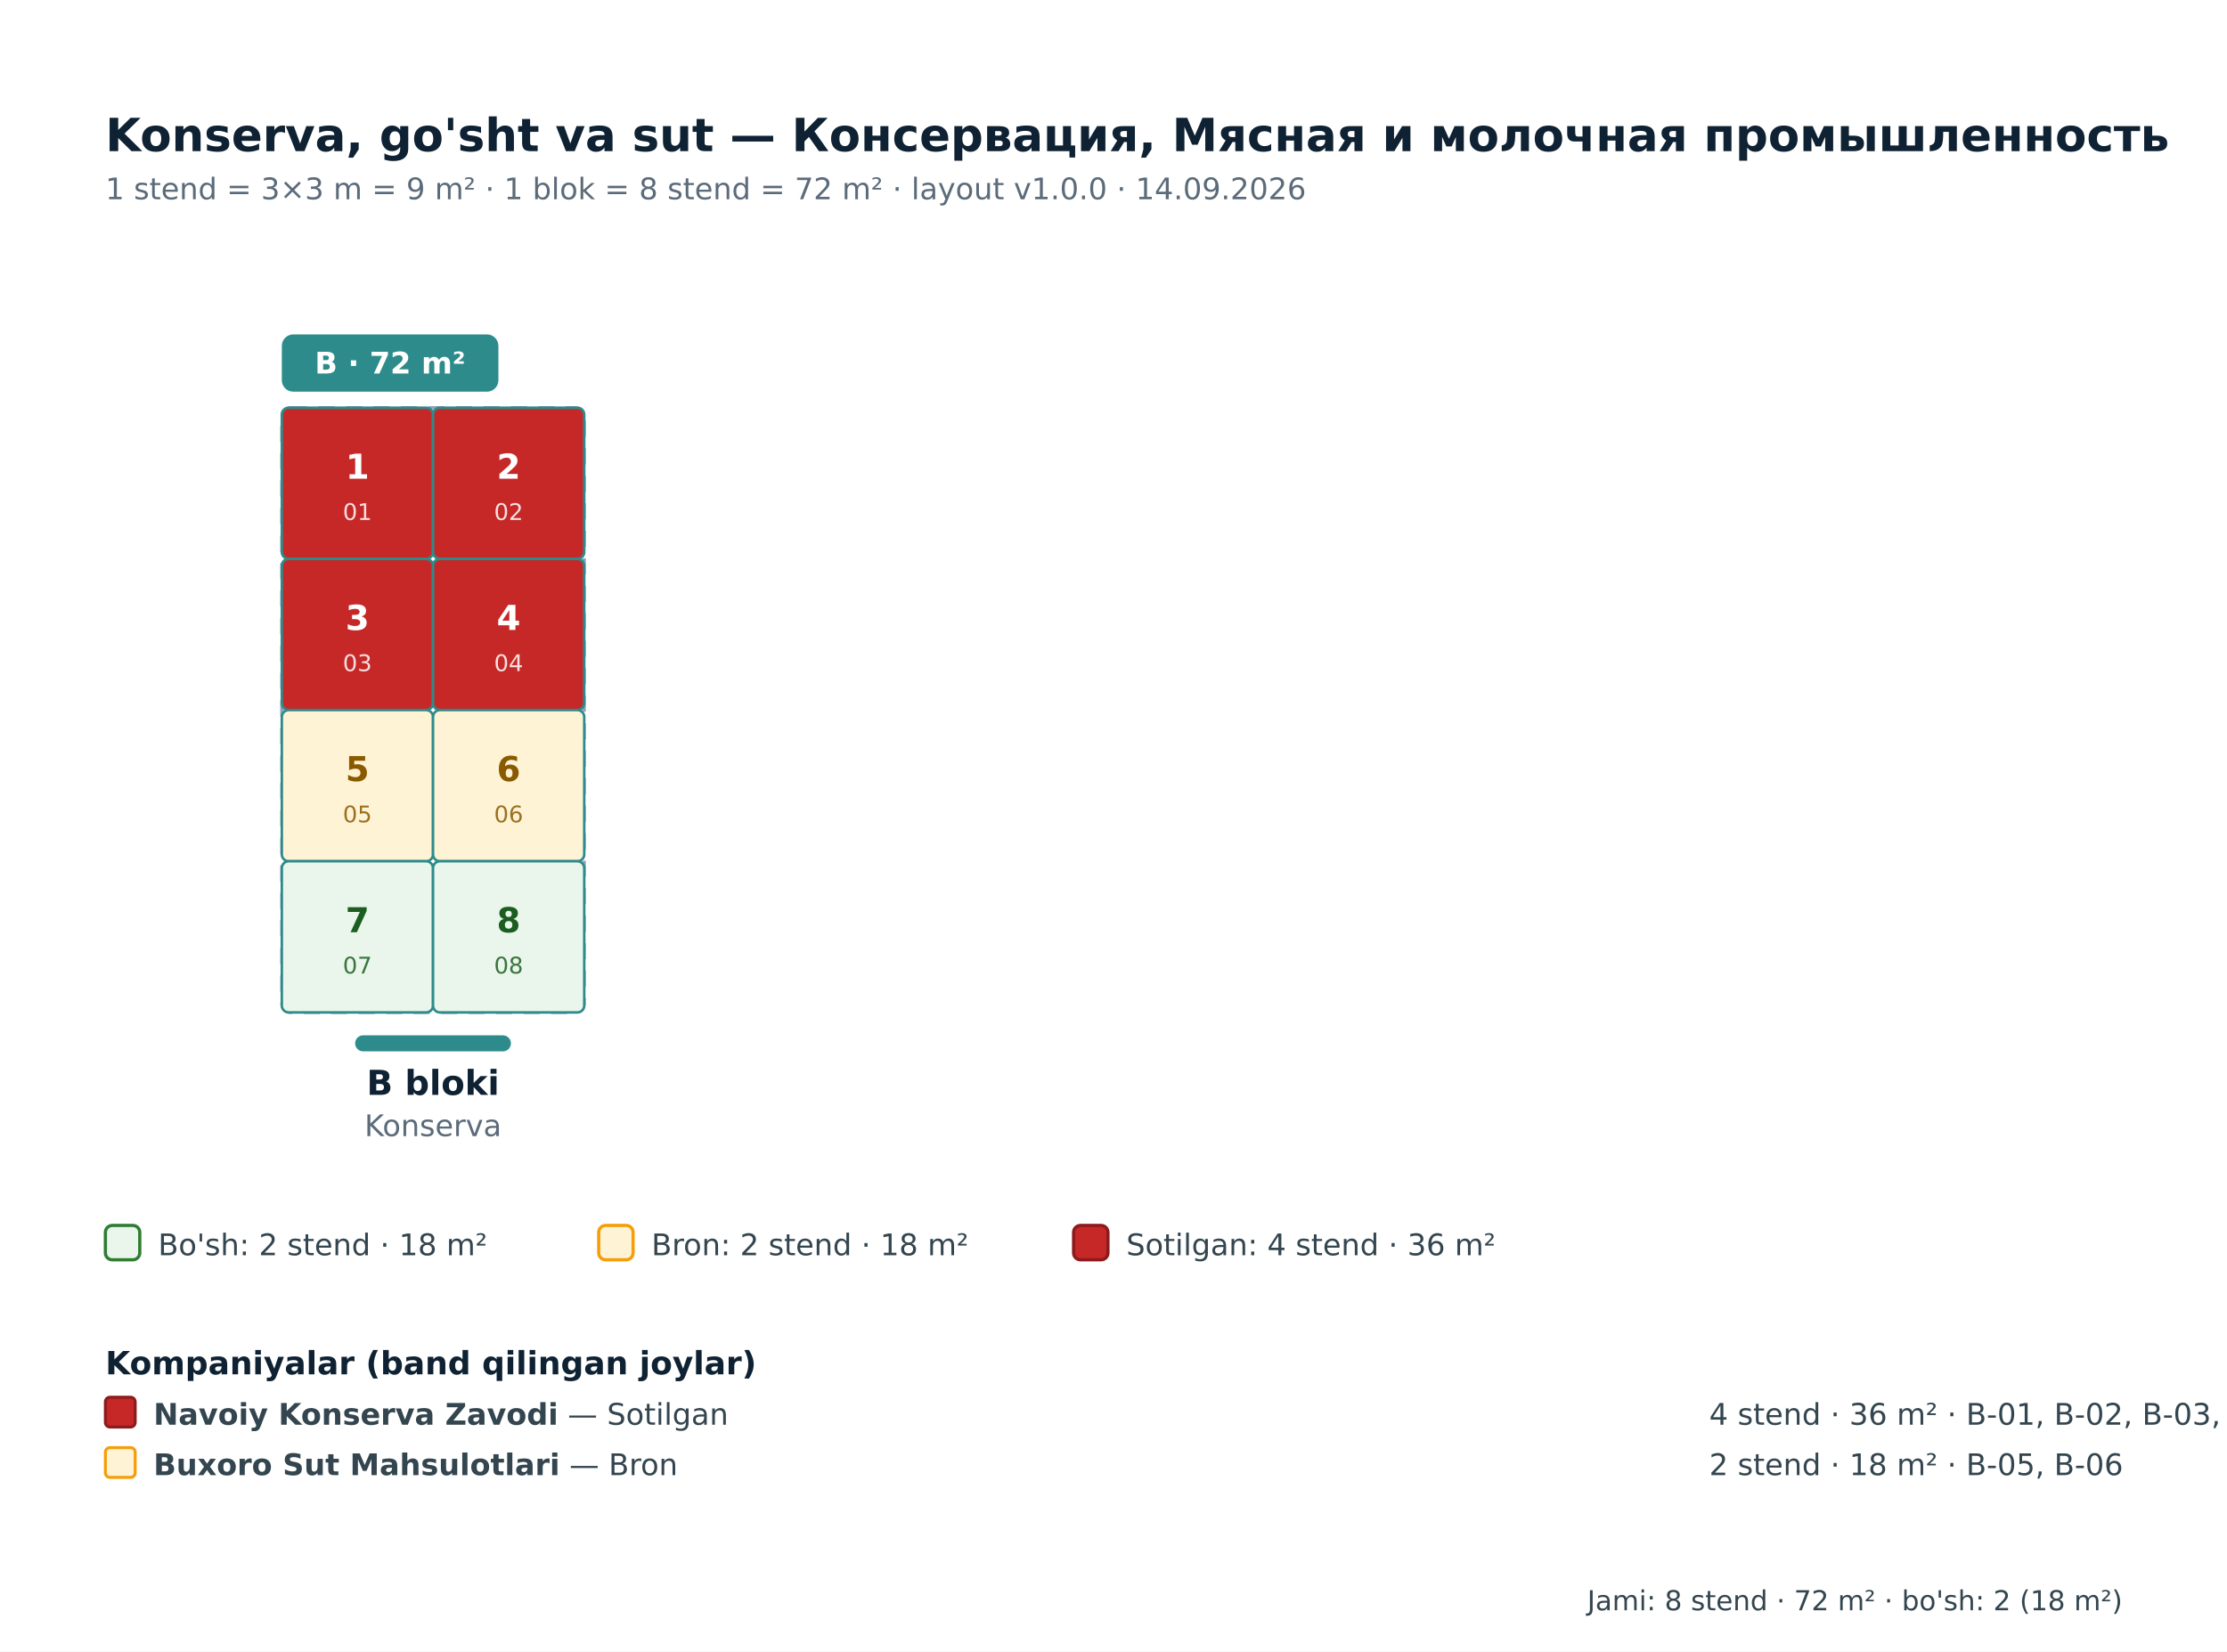
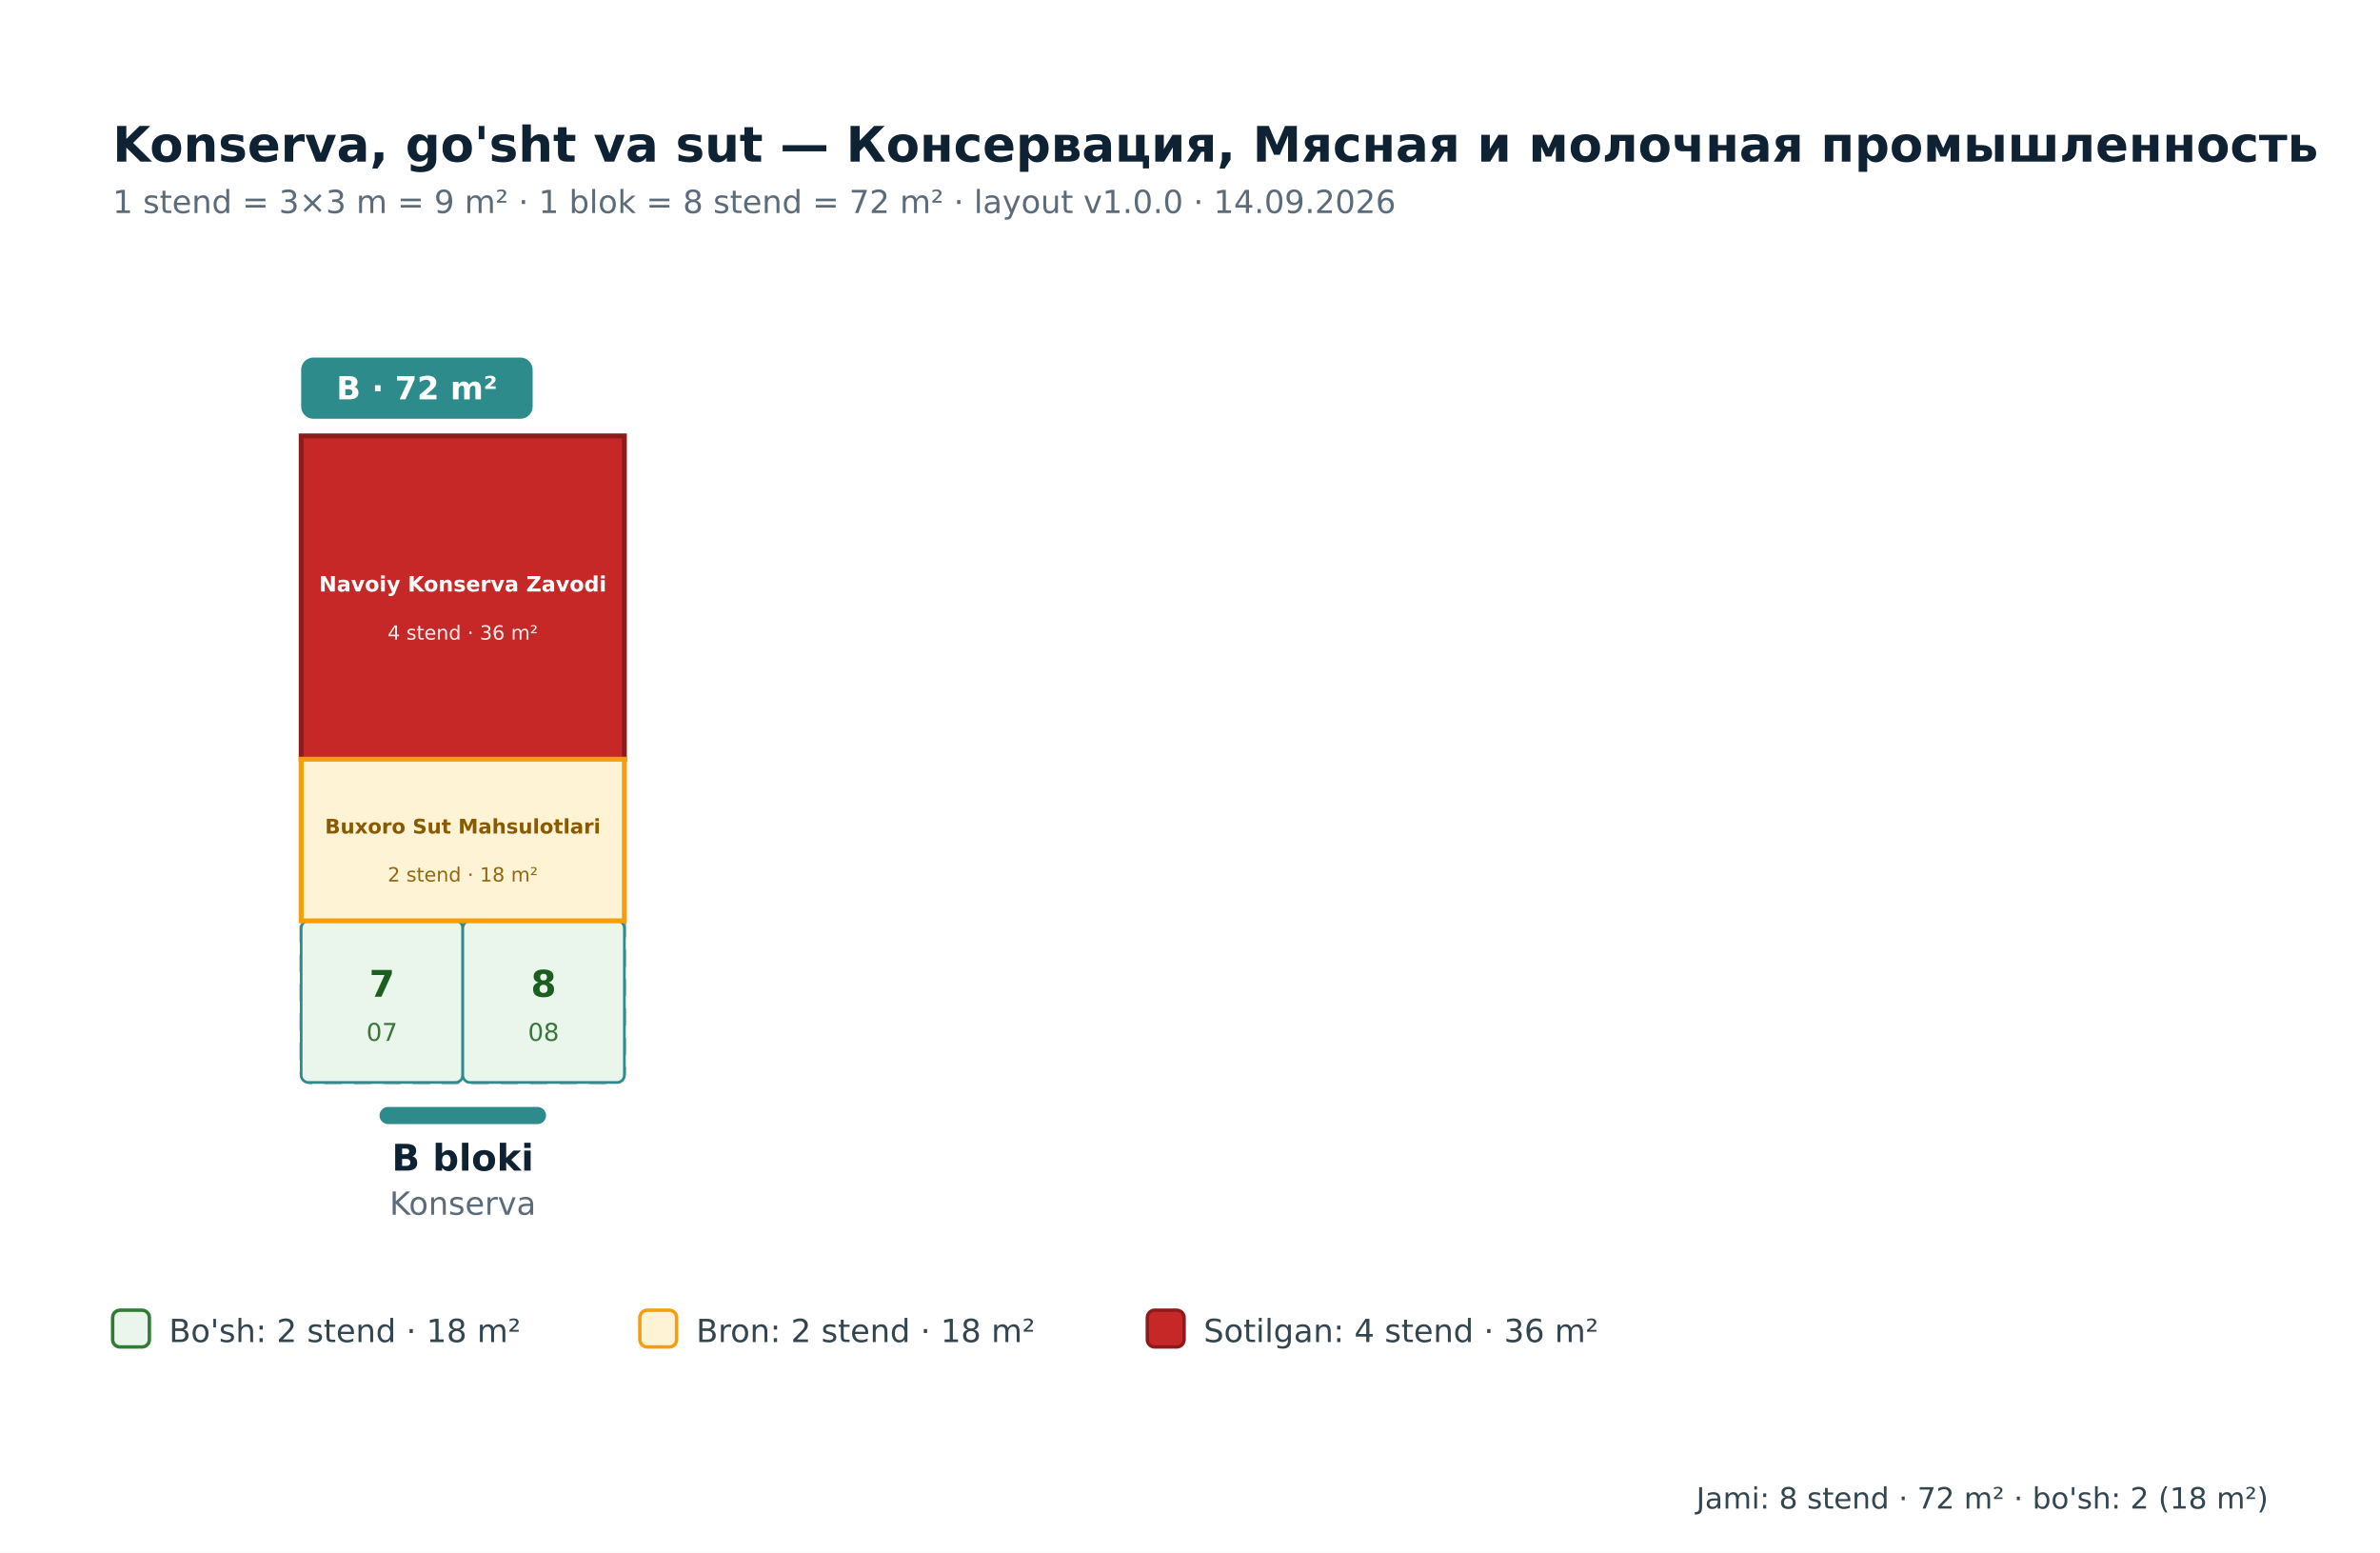
- <svg xmlns="http://www.w3.org/2000/svg" width="972" height="721" viewBox="0 0 972 721" font-family="DejaVu Sans, Helvetica, Arial, sans-serif">
-   <rect width="972" height="721" fill="#ffffff" />
+ <svg xmlns="http://www.w3.org/2000/svg" width="972" height="634" viewBox="0 0 972 634" font-family="DejaVu Sans, Helvetica, Arial, sans-serif">
+   <rect width="972" height="634" fill="#ffffff" />
  <text x="46" y="66" font-size="20" font-weight="bold" fill="#0f2233">Konserva, go'sht va sut — Консервация, Мясная и молочная промышленность</text>
  <text x="46" y="87" font-size="13" fill="#5b6b7a">1 stend = 3×3 m = 9 m² · 1 blok = 8 stend = 72 m² · layout v1.0.0 · 14.09.2026</text>
  <rect x="123.00" y="178.00" width="132.00" height="264.00" fill="none" stroke="#90a4b5" stroke-width="1.4" stroke-dasharray="7 5" rx="4" />
  <rect x="123.00" y="146.00" width="94.54" height="25" rx="5" fill="#2E8B8B" />
  <text x="170.27" y="163.05" font-size="13" font-weight="bold" fill="#ffffff" text-anchor="middle">B · 72 m²</text>
-   <rect x="123.00" y="178.00" width="66.00" height="66.00" rx="3" fill="#c62828" stroke="#2E8B8B" stroke-width="1.1" />
-   <text x="156.00" y="209.00" font-size="15.00" font-weight="bold" fill="#ffffff" text-anchor="middle">1</text>
-   <text x="156.00" y="227.00" font-size="10" fill="#ffffff" text-anchor="middle" opacity="0.85">01</text>
-   <rect x="189.00" y="178.00" width="66.00" height="66.00" rx="3" fill="#c62828" stroke="#2E8B8B" stroke-width="1.1" />
-   <text x="222.00" y="209.00" font-size="15.00" font-weight="bold" fill="#ffffff" text-anchor="middle">2</text>
-   <text x="222.00" y="227.00" font-size="10" fill="#ffffff" text-anchor="middle" opacity="0.85">02</text>
-   <rect x="123.00" y="244.00" width="66.00" height="66.00" rx="3" fill="#c62828" stroke="#2E8B8B" stroke-width="1.1" />
-   <text x="156.00" y="275.00" font-size="15.00" font-weight="bold" fill="#ffffff" text-anchor="middle">3</text>
-   <text x="156.00" y="293.00" font-size="10" fill="#ffffff" text-anchor="middle" opacity="0.85">03</text>
-   <rect x="189.00" y="244.00" width="66.00" height="66.00" rx="3" fill="#c62828" stroke="#2E8B8B" stroke-width="1.1" />
-   <text x="222.00" y="275.00" font-size="15.00" font-weight="bold" fill="#ffffff" text-anchor="middle">4</text>
-   <text x="222.00" y="293.00" font-size="10" fill="#ffffff" text-anchor="middle" opacity="0.85">04</text>
-   <rect x="123.00" y="310.00" width="66.00" height="66.00" rx="3" fill="#fff3d6" stroke="#2E8B8B" stroke-width="1.1" />
-   <text x="156.00" y="341.00" font-size="15.00" font-weight="bold" fill="#8a5a00" text-anchor="middle">5</text>
-   <text x="156.00" y="359.00" font-size="10" fill="#8a5a00" text-anchor="middle" opacity="0.85">05</text>
-   <rect x="189.00" y="310.00" width="66.00" height="66.00" rx="3" fill="#fff3d6" stroke="#2E8B8B" stroke-width="1.1" />
-   <text x="222.00" y="341.00" font-size="15.00" font-weight="bold" fill="#8a5a00" text-anchor="middle">6</text>
-   <text x="222.00" y="359.00" font-size="10" fill="#8a5a00" text-anchor="middle" opacity="0.85">06</text>
  <rect x="123.00" y="376.00" width="66.00" height="66.00" rx="3" fill="#eaf6ec" stroke="#2E8B8B" stroke-width="1.1" />
  <text x="156.00" y="407.00" font-size="15.00" font-weight="bold" fill="#1b5e20" text-anchor="middle">7</text>
  <text x="156.00" y="425.00" font-size="10" fill="#1b5e20" text-anchor="middle" opacity="0.85">07</text>
  <rect x="189.00" y="376.00" width="66.00" height="66.00" rx="3" fill="#eaf6ec" stroke="#2E8B8B" stroke-width="1.1" />
  <text x="222.00" y="407.00" font-size="15.00" font-weight="bold" fill="#1b5e20" text-anchor="middle">8</text>
  <text x="222.00" y="425.00" font-size="10" fill="#1b5e20" text-anchor="middle" opacity="0.85">08</text>
  <rect x="155.00" y="452.00" width="68" height="7" rx="3.5" fill="#2E8B8B" />
  <text x="189.00" y="478.00" font-size="15" font-weight="bold" fill="#0f2233" text-anchor="middle">B bloki</text>
  <text x="189.00" y="496.00" font-size="13" fill="#5b6b7a" text-anchor="middle">Konserva</text>
+   <path d="M123 178L189 178L255 178L255 244L255 310L189 310L123 310L123 244Z" fill="#c62828" stroke="#8e1b1b" stroke-width="2" />
+   <text x="189.00" y="241.53" font-size="8.64" font-weight="bold" fill="#ffffff" text-anchor="middle">Navoiy Konserva Zavodi</text>
+   <text x="189.00" y="261.18" font-size="8.00" fill="#ffffff" text-anchor="middle" opacity="0.92">4 stend · 36 m²</text>
+   <path d="M123 310L189 310L255 310L255 376L189 376L123 376Z" fill="#fff3d6" stroke="#f59e0b" stroke-width="2" />
+   <text x="189.00" y="340.37" font-size="8.25" font-weight="bold" fill="#8a5a00" text-anchor="middle">Buxoro Sut Mahsulotlari</text>
+   <text x="189.00" y="359.95" font-size="8.00" fill="#8a5a00" text-anchor="middle" opacity="0.92">2 stend · 18 m²</text>
  <rect x="46.00" y="535.00" width="15" height="15" rx="3" fill="#eaf6ec" stroke="#2e7d32" stroke-width="1.4" />
  <text x="69.00" y="548.00" font-size="13" fill="#33454f">Bo'sh: 2 stend · 18 m²</text>
  <rect x="261.32" y="535.00" width="15" height="15" rx="3" fill="#fff3d6" stroke="#f59e0b" stroke-width="1.4" />
  <text x="284.32" y="548.00" font-size="13" fill="#33454f">Bron: 2 stend · 18 m²</text>
  <rect x="468.58" y="535.00" width="15" height="15" rx="3" fill="#c62828" stroke="#8e1b1b" stroke-width="1.4" />
  <text x="491.58" y="548.00" font-size="13" fill="#33454f">Sotilgan: 4 stend · 36 m²</text>
-   <text x="46" y="600.00" font-size="14" font-weight="bold" fill="#0f2233">Kompaniyalar (band qilingan joylar)</text>
-   <rect x="46" y="610.00" width="13" height="13" rx="2" fill="#c62828" stroke="#8e1b1b" stroke-width="1.3" />
-   <text x="67" y="622.00" font-size="13" fill="#33454f">
-     <tspan font-weight="bold">Navoiy Konserva Zavodi</tspan> — Sotilgan</text>
-   <text x="746.00" y="622.00" font-size="13" fill="#33454f">4 stend · 36 m² · B-01, B-02, B-03, B-04</text>
-   <rect x="46" y="632.00" width="13" height="13" rx="2" fill="#fff3d6" stroke="#f59e0b" stroke-width="1.3" />
-   <text x="67" y="644.00" font-size="13" fill="#33454f">
-     <tspan font-weight="bold">Buxoro Sut Mahsulotlari</tspan> — Bron</text>
-   <text x="746.00" y="644.00" font-size="13" fill="#33454f">2 stend · 18 m² · B-05, B-06</text>
-   <text x="926.4" y="703" font-size="12" fill="#33454f" text-anchor="end">Jami: 8 stend · 72 m² · bo'sh: 2 (18 m²)</text>
+   <text x="926.4" y="616" font-size="12" fill="#33454f" text-anchor="end">Jami: 8 stend · 72 m² · bo'sh: 2 (18 m²)</text>
</svg>
